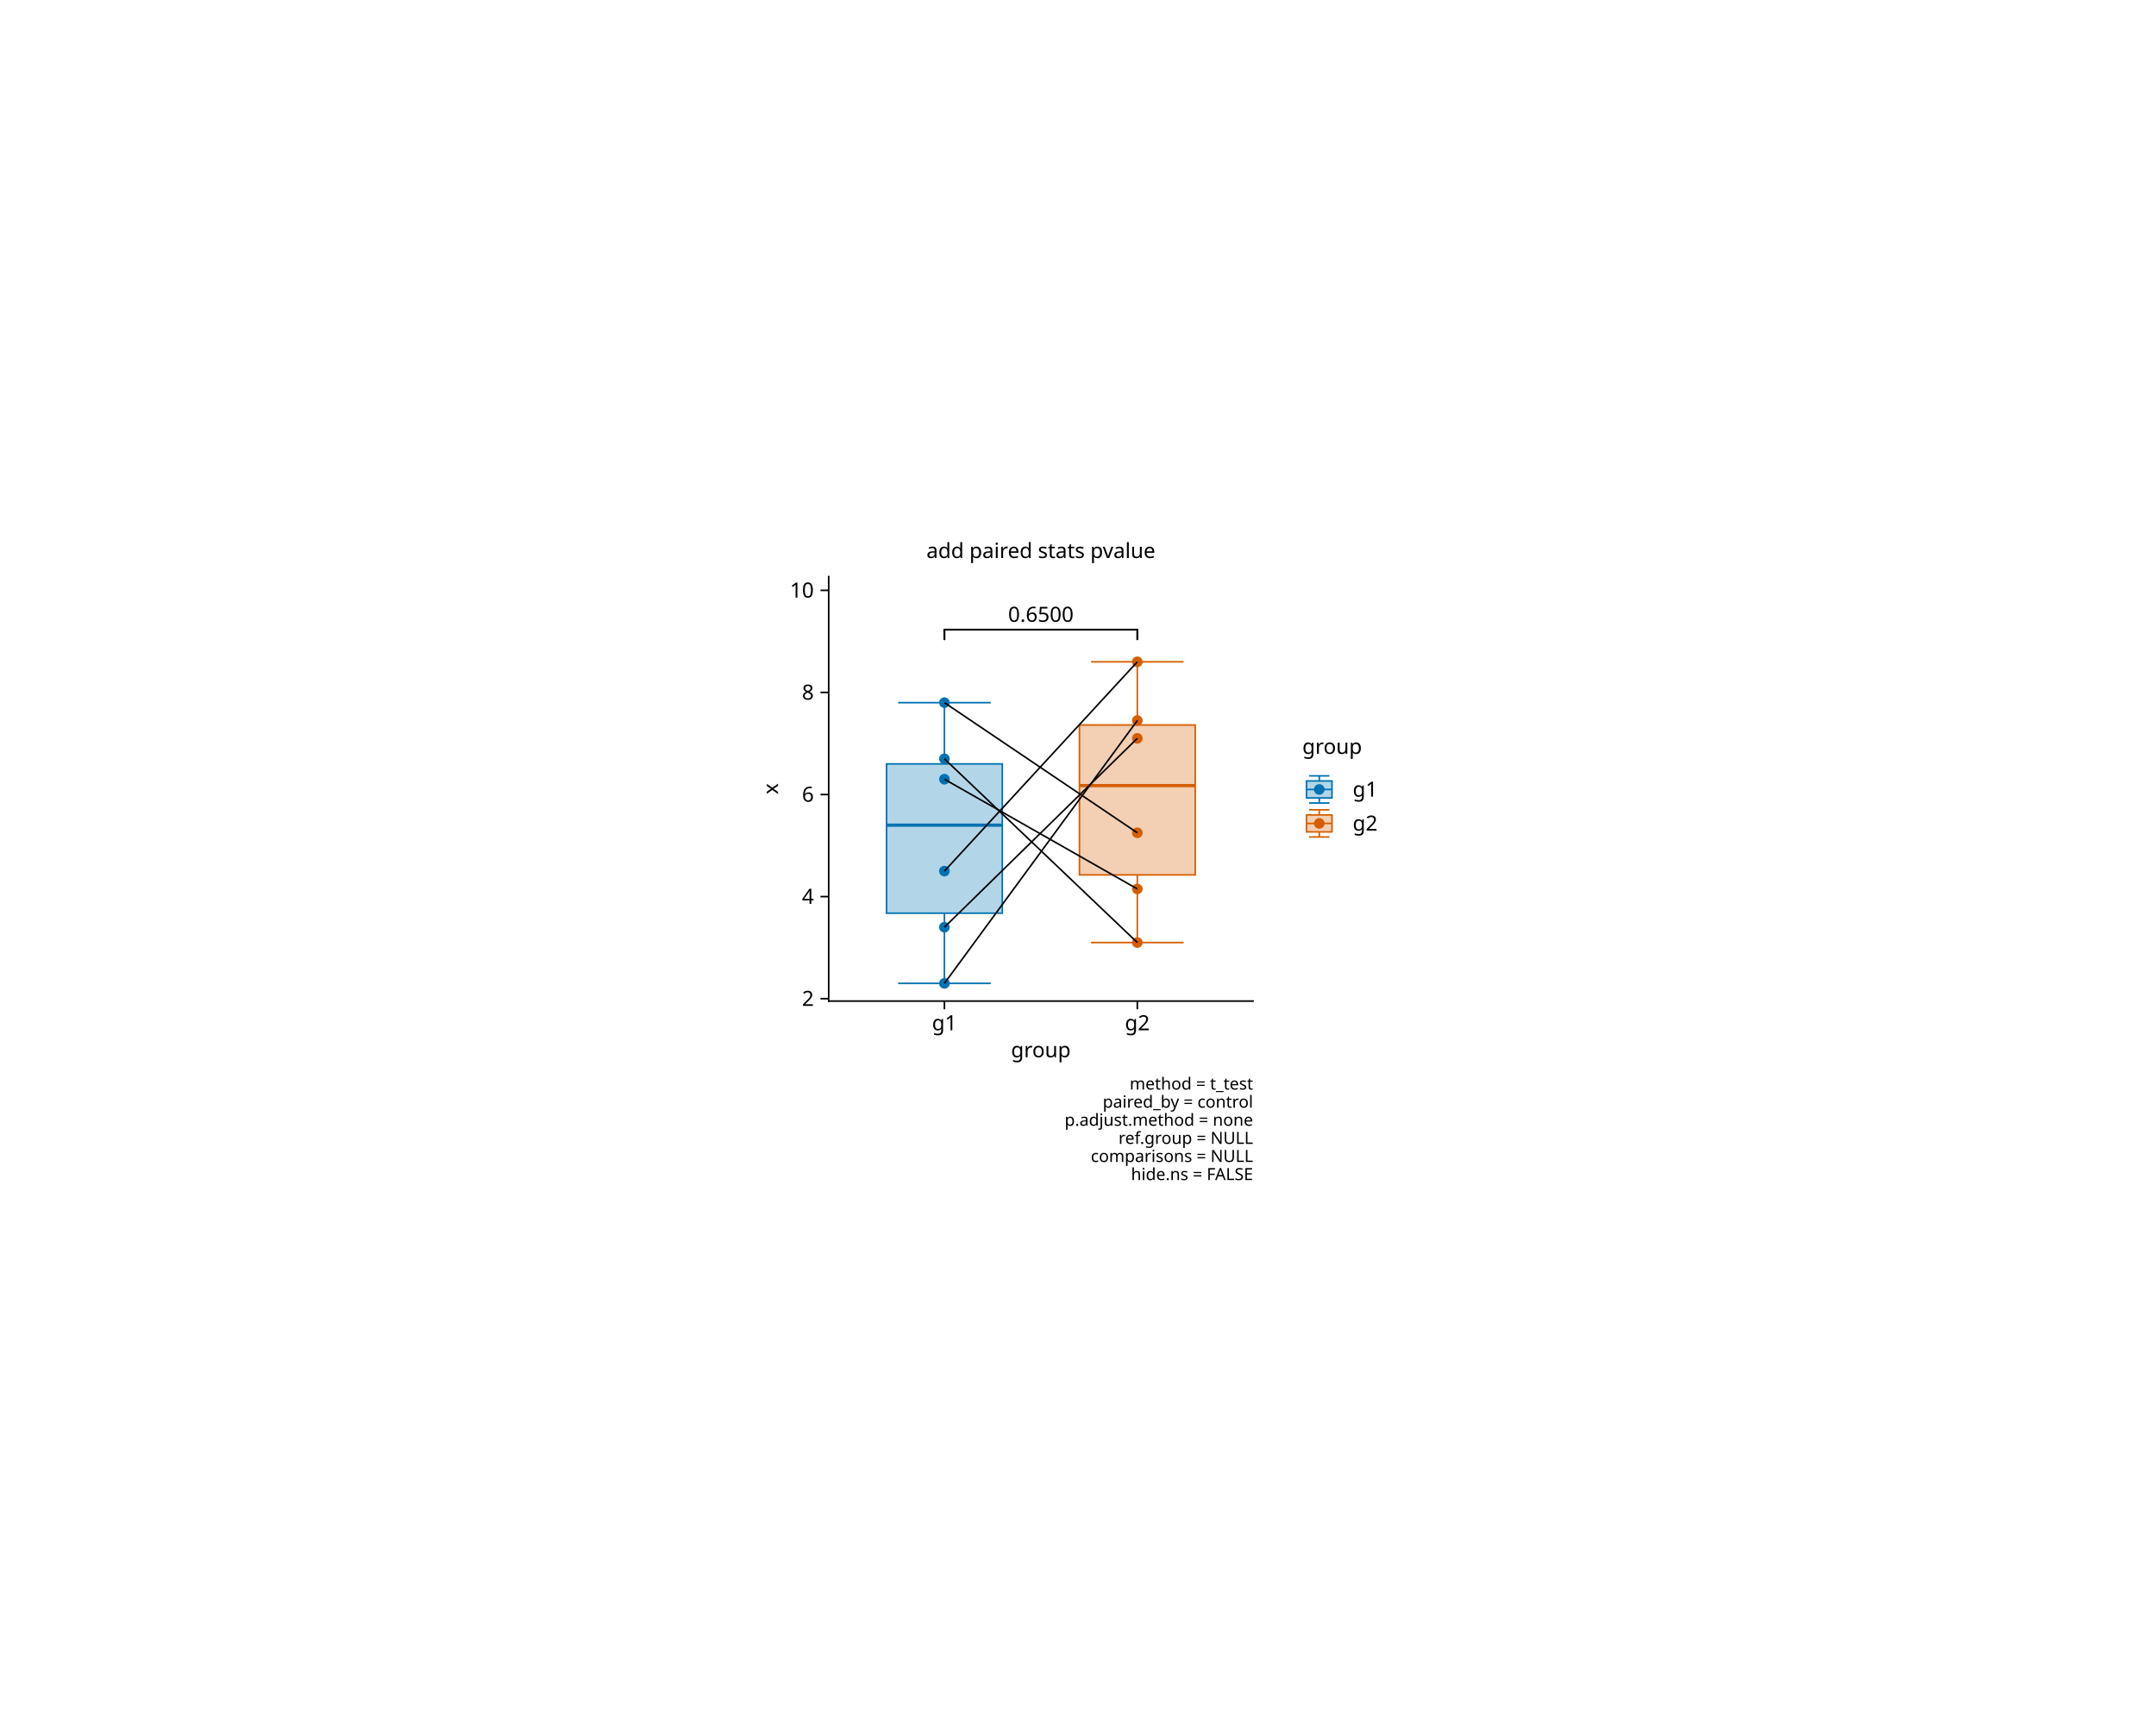
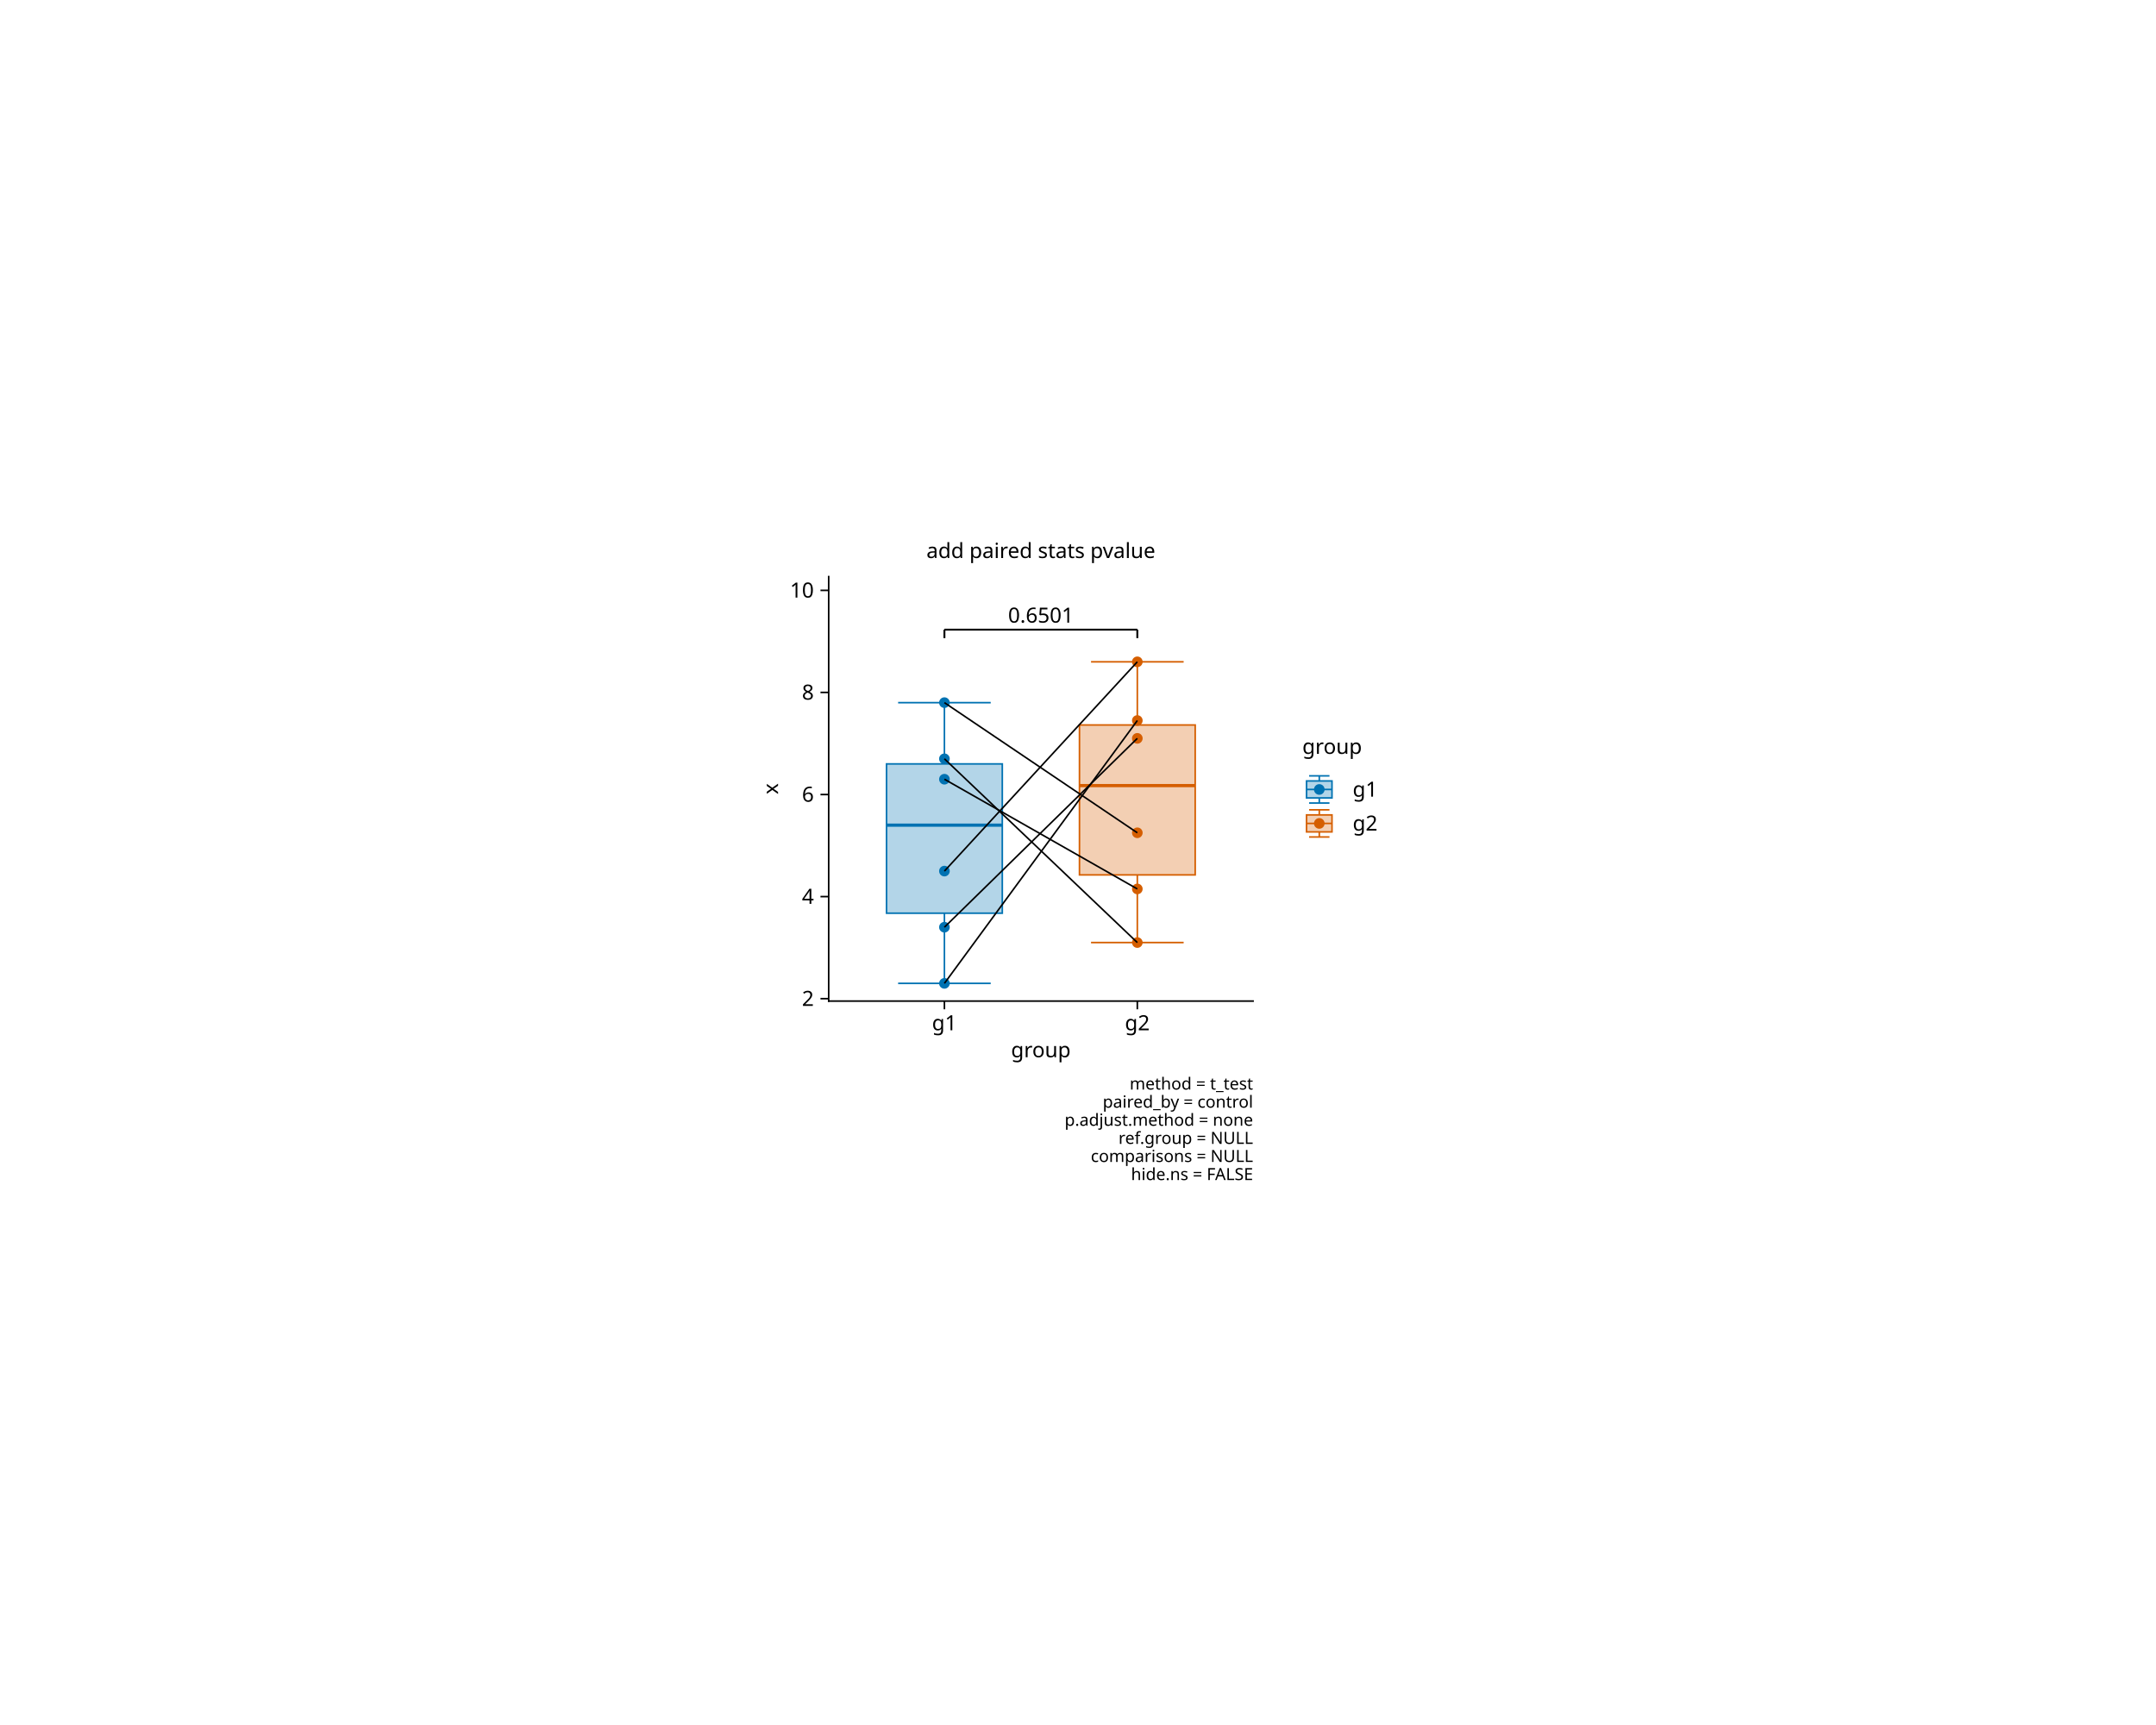
<svg xmlns="http://www.w3.org/2000/svg" class="svglite" data-engine-version="2.0" width="720.00pt" height="576.00pt" viewBox="0 0 720.00 576.00">
  <defs>
    <style type="text/css">
    .svglite line, .svglite polyline, .svglite polygon, .svglite path, .svglite rect, .svglite circle {
      fill: none;
      stroke: #000000;
      stroke-linecap: round;
      stroke-linejoin: round;
      stroke-miterlimit: 10.00;
    }
  </style>
  </defs>
  <rect width="100%" height="100%" style="stroke: none; fill: #FFFFFF;" />
  <defs>
    <clipPath id="cpMC4wMHw3MjAuMDB8MC4wMHw1NzYuMDA=">
      <rect x="0.00" y="0.00" width="720.00" height="576.00" />
    </clipPath>
  </defs>
  <g clip-path="url(#cpMC4wMHw3MjAuMDB8MC4wMHw1NzYuMDA=)">
</g>
  <defs>
    <clipPath id="cpMjQ5LjUzfDQ3MC40N3wxNzUuMzF8NDAwLjY5">
      <rect x="249.53" y="175.31" width="220.94" height="225.39" />
    </clipPath>
  </defs>
  <g clip-path="url(#cpMjQ5LjUzfDQ3MC40N3wxNzUuMzF8NDAwLjY5)">
    <rect x="249.53" y="175.31" width="220.94" height="225.39" style="stroke-width: 1.07; stroke: none; fill: #FFFFFF;" />
  </g>
  <g clip-path="url(#cpMC4wMHw3MjAuMDB8MC4wMHw1NzYuMDA=)">
</g>
  <defs>
    <clipPath id="cpMjc2Ljc0fDQxOC40N3wxOTIuNTN8MzM0LjI3">
      <rect x="276.74" y="192.53" width="141.73" height="141.73" />
    </clipPath>
  </defs>
  <g clip-path="url(#cpMjc2Ljc0fDQxOC40N3wxOTIuNTN8MzM0LjI3)">
    <rect x="276.74" y="192.53" width="141.73" height="141.73" style="stroke-width: 1.07; stroke: none; fill: #FFFFFF;" />
    <line x1="299.93" y1="234.62" x2="330.85" y2="234.62" style="stroke-width: 0.53; stroke: #0072B2; stroke-linecap: butt;" />
    <line x1="299.93" y1="328.36" x2="330.85" y2="328.36" style="stroke-width: 0.53; stroke: #0072B2; stroke-linecap: butt;" />
    <line x1="315.39" y1="255.08" x2="315.39" y2="234.62" style="stroke-width: 0.53; stroke: #0072B2; stroke-linecap: butt;" />
    <line x1="315.39" y1="304.93" x2="315.39" y2="328.36" style="stroke-width: 0.53; stroke: #0072B2; stroke-linecap: butt;" />
    <polygon points="296.06,255.08 296.06,304.93 334.72,304.93 334.72,255.08 296.06,255.08 " style="stroke-width: 0.53; stroke: #0072B2; stroke-linecap: butt; stroke-linejoin: miter; fill: #0072B2; fill-opacity: 0.30;" />
    <line x1="296.06" y1="275.53" x2="334.72" y2="275.53" style="stroke-width: 1.07; stroke: #0072B2; stroke-linecap: butt; stroke-linejoin: miter;" />
    <line x1="364.35" y1="220.99" x2="395.28" y2="220.99" style="stroke-width: 0.53; stroke: #D55E00; stroke-linecap: butt;" />
    <line x1="364.35" y1="314.73" x2="395.28" y2="314.73" style="stroke-width: 0.53; stroke: #D55E00; stroke-linecap: butt;" />
    <line x1="379.81" y1="242.08" x2="379.81" y2="220.99" style="stroke-width: 0.53; stroke: #D55E00; stroke-linecap: butt;" />
    <line x1="379.81" y1="292.14" x2="379.81" y2="314.73" style="stroke-width: 0.53; stroke: #D55E00; stroke-linecap: butt;" />
    <polygon points="360.49,242.08 360.49,292.14 399.14,292.14 399.14,242.08 360.49,242.08 " style="stroke-width: 0.53; stroke: #D55E00; stroke-linecap: butt; stroke-linejoin: miter; fill: #D55E00; fill-opacity: 0.30;" />
    <line x1="360.49" y1="262.32" x2="399.14" y2="262.32" style="stroke-width: 1.07; stroke: #D55E00; stroke-linecap: butt; stroke-linejoin: miter;" />
    <circle cx="315.39" cy="328.36" r="1.42" style="stroke-width: 0.71; stroke: #0072B2; fill: #0072B2;" />
    <circle cx="315.39" cy="290.87" r="1.42" style="stroke-width: 0.71; stroke: #0072B2; fill: #0072B2;" />
    <circle cx="315.39" cy="260.19" r="1.42" style="stroke-width: 0.71; stroke: #0072B2; fill: #0072B2;" />
    <circle cx="315.39" cy="309.61" r="1.42" style="stroke-width: 0.71; stroke: #0072B2; fill: #0072B2;" />
    <circle cx="315.39" cy="234.62" r="1.42" style="stroke-width: 0.71; stroke: #0072B2; fill: #0072B2;" />
    <circle cx="315.39" cy="253.37" r="1.42" style="stroke-width: 0.71; stroke: #0072B2; fill: #0072B2;" />
+     <circle cx="379.81" cy="314.73" r="1.42" style="stroke-width: 0.71; stroke: #D55E00; fill: #D55E00;" />
+     <circle cx="379.81" cy="278.08" r="1.42" style="stroke-width: 0.71; stroke: #D55E00; fill: #D55E00;" />
+     <circle cx="379.81" cy="246.55" r="1.42" style="stroke-width: 0.71; stroke: #D55E00; fill: #D55E00;" />
+     <circle cx="379.81" cy="296.83" r="1.42" style="stroke-width: 0.71; stroke: #D55E00; fill: #D55E00;" />
+     <circle cx="379.81" cy="220.99" r="1.42" style="stroke-width: 0.71; stroke: #D55E00; fill: #D55E00;" />
    <circle cx="379.81" cy="240.59" r="1.42" style="stroke-width: 0.71; stroke: #D55E00; fill: #D55E00;" />
-     <circle cx="379.81" cy="220.99" r="1.42" style="stroke-width: 0.71; stroke: #D55E00; fill: #D55E00;" />
-     <circle cx="379.81" cy="296.83" r="1.42" style="stroke-width: 0.71; stroke: #D55E00; fill: #D55E00;" />
-     <circle cx="379.81" cy="246.55" r="1.42" style="stroke-width: 0.71; stroke: #D55E00; fill: #D55E00;" />
-     <circle cx="379.81" cy="278.08" r="1.42" style="stroke-width: 0.71; stroke: #D55E00; fill: #D55E00;" />
-     <circle cx="379.81" cy="314.73" r="1.42" style="stroke-width: 0.71; stroke: #D55E00; fill: #D55E00;" />
-     <text x="347.60" y="207.63" text-anchor="middle" style="font-size: 7.00px; font-family: sans;" textLength="21.41px" lengthAdjust="spacingAndGlyphs">0.6500</text>
-     <line x1="315.39" y1="213.47" x2="315.39" y2="210.25" style="stroke-width: 0.64;" />
-     <line x1="315.39" y1="210.25" x2="379.81" y2="210.25" style="stroke-width: 0.64;" />
-     <line x1="379.81" y1="210.25" x2="379.81" y2="213.47" style="stroke-width: 0.64;" />
+     <line x1="315.39" y1="210.25" x2="379.81" y2="210.25" style="stroke-width: 0.64; stroke-linecap: butt;" />
+     <line x1="315.39" y1="210.25" x2="315.39" y2="213.09" style="stroke-width: 0.64; stroke-linecap: butt;" />
+     <line x1="379.81" y1="210.25" x2="379.81" y2="213.09" style="stroke-width: 0.64; stroke-linecap: butt;" />
+     <text x="347.60" y="207.91" text-anchor="middle" style="font-size: 7.00px; font-family: sans;" textLength="21.41px" lengthAdjust="spacingAndGlyphs">0.6501</text>
    <polyline points="315.39,328.36 379.81,240.59 " style="stroke-width: 0.53; stroke-linecap: butt;" />
    <polyline points="315.39,290.87 379.81,220.99 " style="stroke-width: 0.53; stroke-linecap: butt;" />
    <polyline points="315.39,260.19 379.81,296.83 " style="stroke-width: 0.53; stroke-linecap: butt;" />
    <polyline points="315.39,309.61 379.81,246.55 " style="stroke-width: 0.53; stroke-linecap: butt;" />
    <polyline points="315.39,234.62 379.81,278.08 " style="stroke-width: 0.53; stroke-linecap: butt;" />
    <polyline points="315.39,253.37 379.81,314.73 " style="stroke-width: 0.53; stroke-linecap: butt;" />
  </g>
  <g clip-path="url(#cpMC4wMHw3MjAuMDB8MC4wMHw1NzYuMDA=)">
    <polyline points="276.74,334.27 276.74,192.53 " style="stroke-width: 0.53; stroke-linecap: square;" />
    <text x="271.81" y="335.88" text-anchor="end" style="font-size: 7.00px; font-family: sans;" textLength="3.89px" lengthAdjust="spacingAndGlyphs">2</text>
    <text x="271.81" y="301.80" text-anchor="end" style="font-size: 7.00px; font-family: sans;" textLength="3.89px" lengthAdjust="spacingAndGlyphs">4</text>
    <text x="271.81" y="267.71" text-anchor="end" style="font-size: 7.00px; font-family: sans;" textLength="3.89px" lengthAdjust="spacingAndGlyphs">6</text>
    <text x="271.81" y="233.62" text-anchor="end" style="font-size: 7.00px; font-family: sans;" textLength="3.89px" lengthAdjust="spacingAndGlyphs">8</text>
    <text x="271.81" y="199.54" text-anchor="end" style="font-size: 7.00px; font-family: sans;" textLength="7.79px" lengthAdjust="spacingAndGlyphs">10</text>
    <polyline points="274.00,333.47 276.74,333.47 " style="stroke-width: 0.53; stroke-linecap: butt;" />
    <polyline points="274.00,299.39 276.74,299.39 " style="stroke-width: 0.53; stroke-linecap: butt;" />
    <polyline points="274.00,265.30 276.74,265.30 " style="stroke-width: 0.53; stroke-linecap: butt;" />
    <polyline points="274.00,231.21 276.74,231.21 " style="stroke-width: 0.53; stroke-linecap: butt;" />
    <polyline points="274.00,197.13 276.74,197.13 " style="stroke-width: 0.53; stroke-linecap: butt;" />
    <polyline points="276.74,334.27 418.47,334.27 " style="stroke-width: 0.53; stroke-linecap: square;" />
    <polyline points="315.39,337.01 315.39,334.27 " style="stroke-width: 0.53; stroke-linecap: butt;" />
    <polyline points="379.81,337.01 379.81,334.27 " style="stroke-width: 0.53; stroke-linecap: butt;" />
    <text x="315.39" y="344.02" text-anchor="middle" style="font-size: 7.00px; font-family: sans;" textLength="7.79px" lengthAdjust="spacingAndGlyphs">g1</text>
    <text x="379.81" y="344.02" text-anchor="middle" style="font-size: 7.00px; font-family: sans;" textLength="7.79px" lengthAdjust="spacingAndGlyphs">g2</text>
    <text x="347.60" y="353.03" text-anchor="middle" style="font-size: 7.00px; font-family: sans;" textLength="17.90px" lengthAdjust="spacingAndGlyphs">group</text>
    <text transform="translate(259.83,263.40) rotate(-90)" text-anchor="middle" style="font-size: 7.00px; font-family: sans;" textLength="3.50px" lengthAdjust="spacingAndGlyphs">x</text>
    <rect x="429.43" y="240.71" width="35.56" height="45.39" style="stroke-width: 1.07; stroke: none; fill: #FFFFFF;" />
    <text x="434.91" y="251.73" style="font-size: 7.00px; font-family: sans;" textLength="17.90px" lengthAdjust="spacingAndGlyphs">group</text>
    <rect x="434.91" y="257.94" width="11.34" height="11.34" style="stroke-width: 1.07; stroke: none; fill: #FFFFFF;" />
    <polyline points="440.58,268.14 440.58,266.44 " style="stroke-width: 0.53; stroke: #0072B2; stroke-linecap: butt; stroke-linejoin: miter;" />
    <polyline points="440.58,260.77 440.58,259.07 " style="stroke-width: 0.53; stroke: #0072B2; stroke-linecap: butt; stroke-linejoin: miter;" />
    <rect x="436.32" y="260.77" width="8.50" height="5.67" style="stroke-width: 0.53; stroke: #0072B2; stroke-linecap: butt; stroke-linejoin: miter; fill: #0072B2; fill-opacity: 0.30;" />
    <polyline points="436.32,263.61 444.83,263.61 " style="stroke-width: 0.53; stroke: #0072B2; stroke-linecap: butt; stroke-linejoin: miter;" />
    <polyline points="443.98,268.14 437.18,268.14 " style="stroke-width: 0.53; stroke: #0072B2; stroke-linecap: butt; stroke-linejoin: miter;" />
    <polyline points="443.98,259.07 437.18,259.07 " style="stroke-width: 0.53; stroke: #0072B2; stroke-linecap: butt; stroke-linejoin: miter;" />
    <circle cx="440.58" cy="263.61" r="1.42" style="stroke-width: 0.71; stroke: #0072B2; fill: #0072B2;" />
    <rect x="434.91" y="269.28" width="11.34" height="11.34" style="stroke-width: 1.07; stroke: none; fill: #FFFFFF;" />
    <polyline points="440.58,279.48 440.58,277.78 " style="stroke-width: 0.53; stroke: #D55E00; stroke-linecap: butt; stroke-linejoin: miter;" />
    <polyline points="440.58,272.11 440.58,270.41 " style="stroke-width: 0.53; stroke: #D55E00; stroke-linecap: butt; stroke-linejoin: miter;" />
    <rect x="436.32" y="272.11" width="8.50" height="5.67" style="stroke-width: 0.53; stroke: #D55E00; stroke-linecap: butt; stroke-linejoin: miter; fill: #D55E00; fill-opacity: 0.30;" />
    <polyline points="436.32,274.95 444.83,274.95 " style="stroke-width: 0.53; stroke: #D55E00; stroke-linecap: butt; stroke-linejoin: miter;" />
    <polyline points="443.98,279.48 437.18,279.48 " style="stroke-width: 0.53; stroke: #D55E00; stroke-linecap: butt; stroke-linejoin: miter;" />
    <polyline points="443.98,270.41 437.18,270.41 " style="stroke-width: 0.53; stroke: #D55E00; stroke-linecap: butt; stroke-linejoin: miter;" />
    <circle cx="440.58" cy="274.95" r="1.42" style="stroke-width: 0.71; stroke: #D55E00; fill: #D55E00;" />
    <text x="451.73" y="266.02" style="font-size: 7.00px; font-family: sans;" textLength="7.79px" lengthAdjust="spacingAndGlyphs">g1</text>
    <text x="451.73" y="277.35" style="font-size: 7.00px; font-family: sans;" textLength="7.79px" lengthAdjust="spacingAndGlyphs">g2</text>
    <text x="347.60" y="186.33" text-anchor="middle" style="font-size: 7.00px; font-family: sans;" textLength="72.39px" lengthAdjust="spacingAndGlyphs">add paired stats pvalue</text>
    <text x="418.47" y="363.81" text-anchor="end" style="font-size: 5.60px; font-family: sans;" textLength="38.76px" lengthAdjust="spacingAndGlyphs">method = t_test</text>
    <text x="418.47" y="369.86" text-anchor="end" style="font-size: 5.60px; font-family: sans;" textLength="47.79px" lengthAdjust="spacingAndGlyphs">paired_by = control</text>
    <text x="418.47" y="375.91" text-anchor="end" style="font-size: 5.60px; font-family: sans;" textLength="58.70px" lengthAdjust="spacingAndGlyphs">p.adjust.method = none</text>
    <text x="418.47" y="381.96" text-anchor="end" style="font-size: 5.60px; font-family: sans;" textLength="43.12px" lengthAdjust="spacingAndGlyphs">ref.group = NULL</text>
    <text x="418.47" y="388.00" text-anchor="end" style="font-size: 5.60px; font-family: sans;" textLength="52.46px" lengthAdjust="spacingAndGlyphs">comparisons = NULL</text>
    <text x="418.47" y="394.05" text-anchor="end" style="font-size: 5.60px; font-family: sans;" textLength="42.19px" lengthAdjust="spacingAndGlyphs">hide.ns = FALSE</text>
  </g>
</svg>
